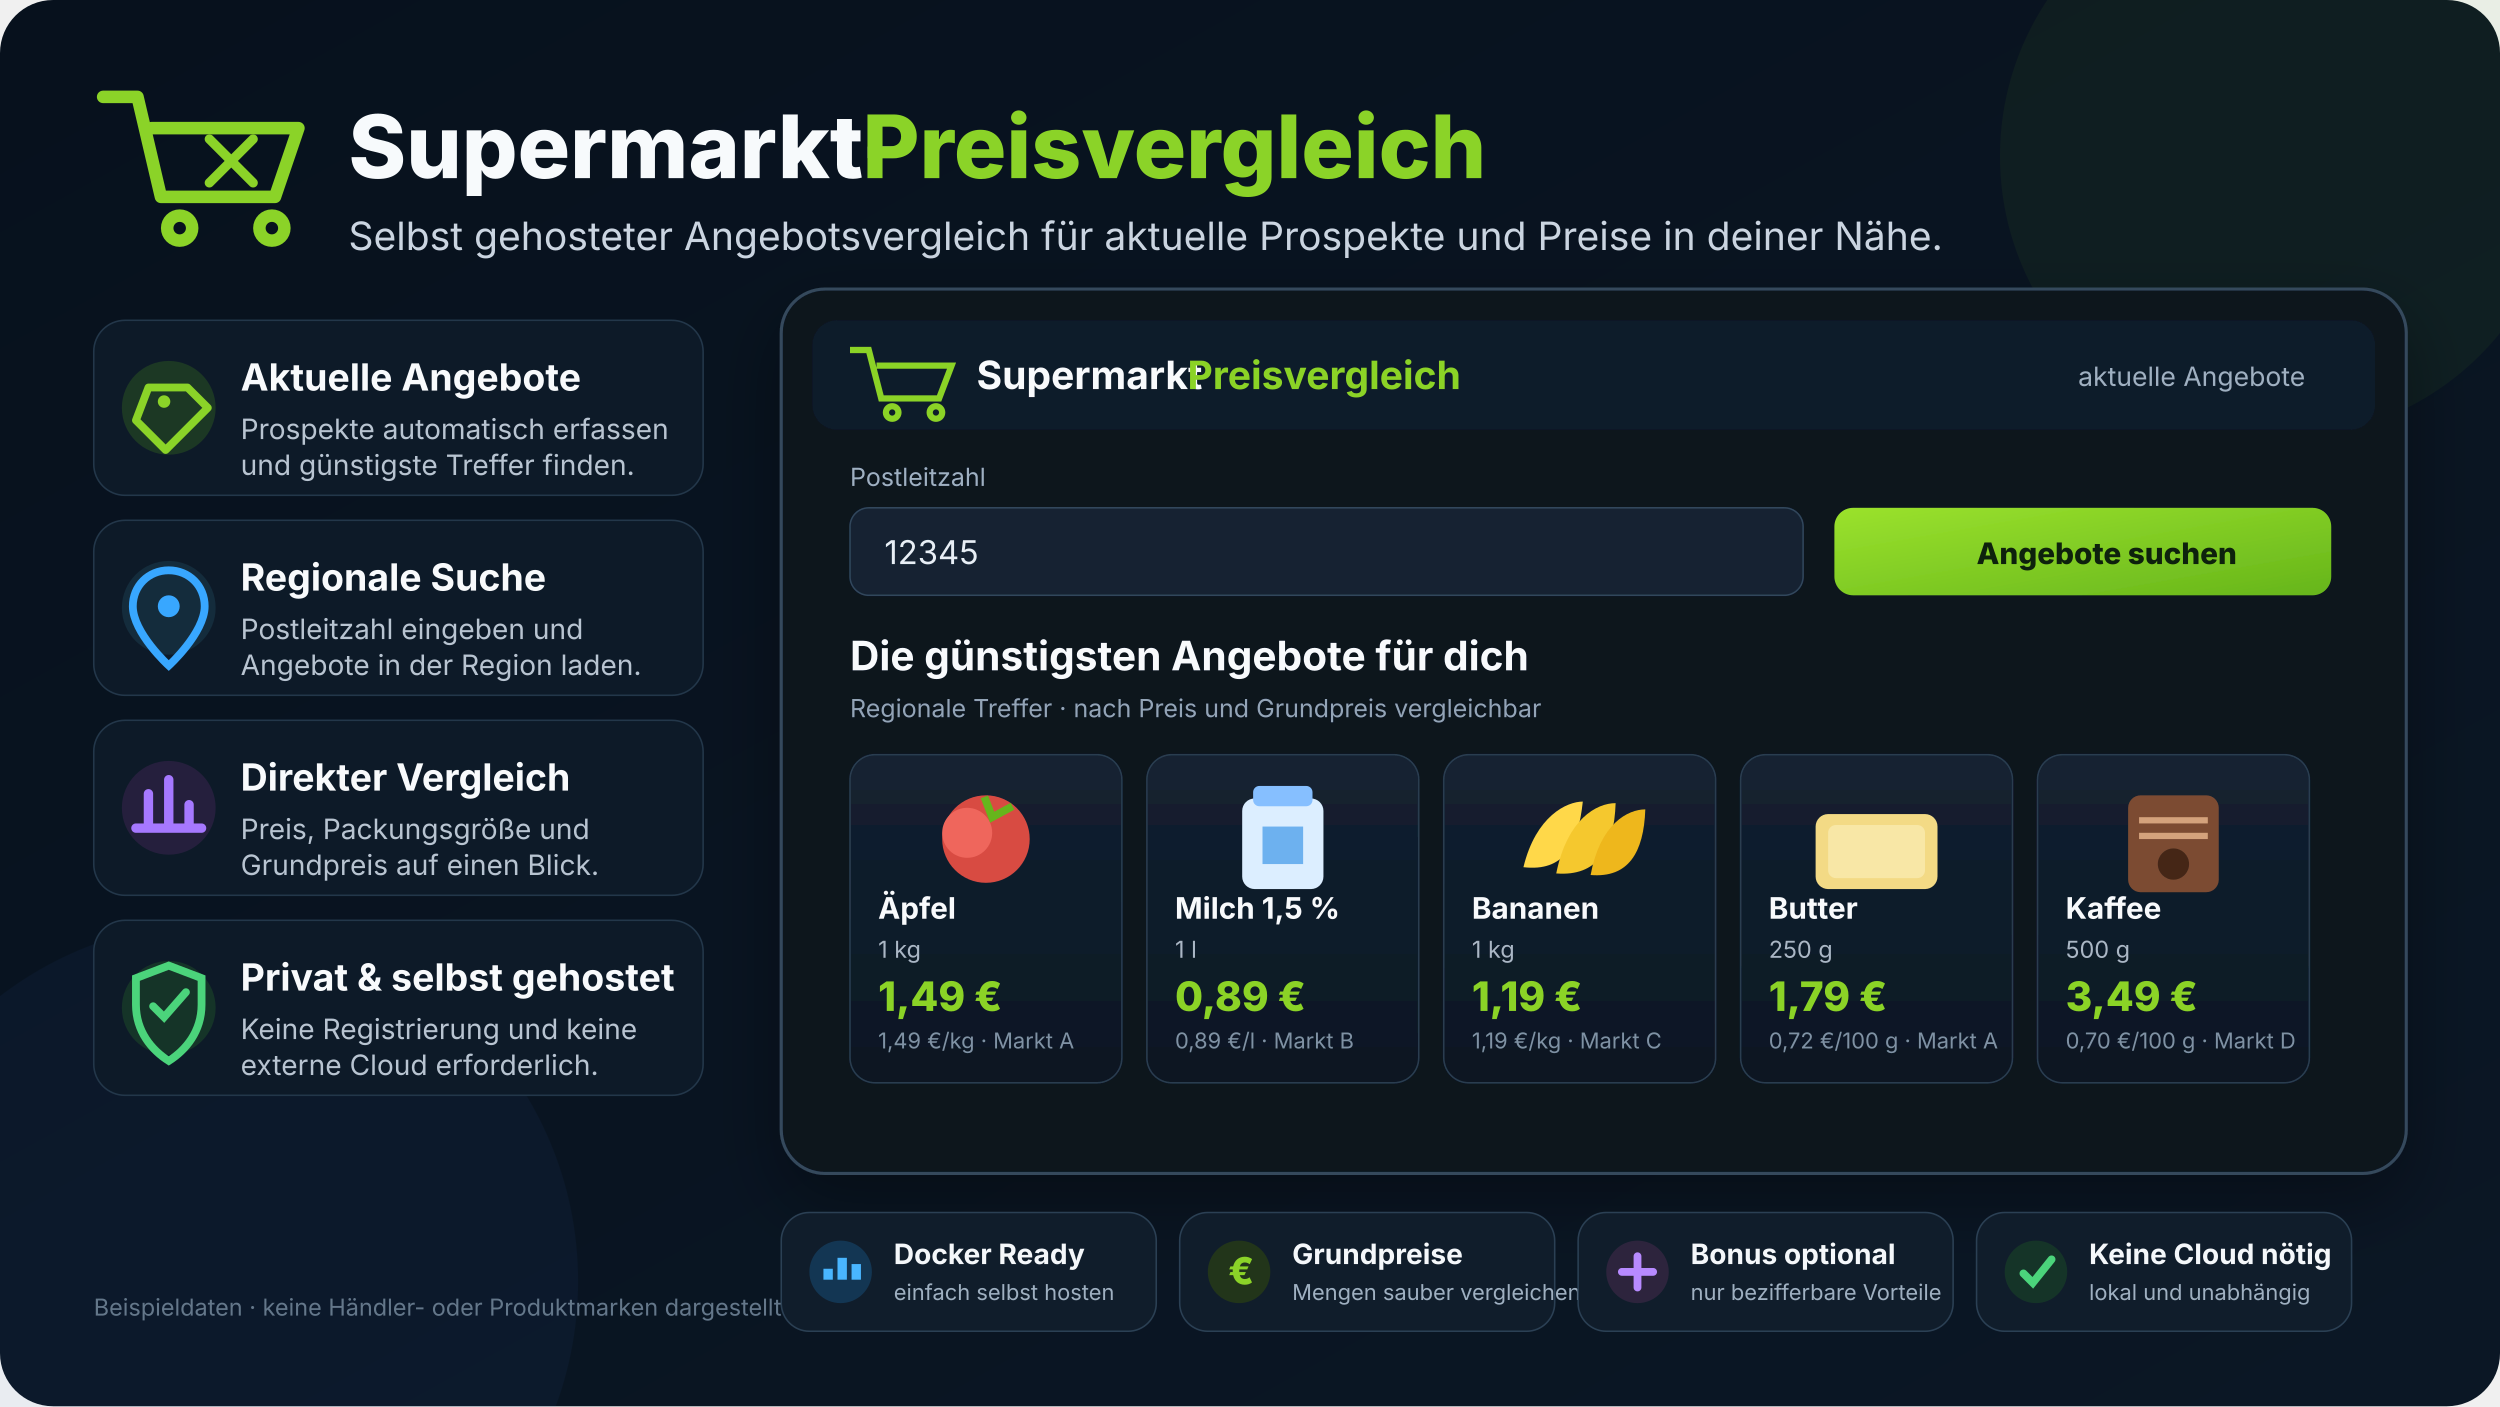
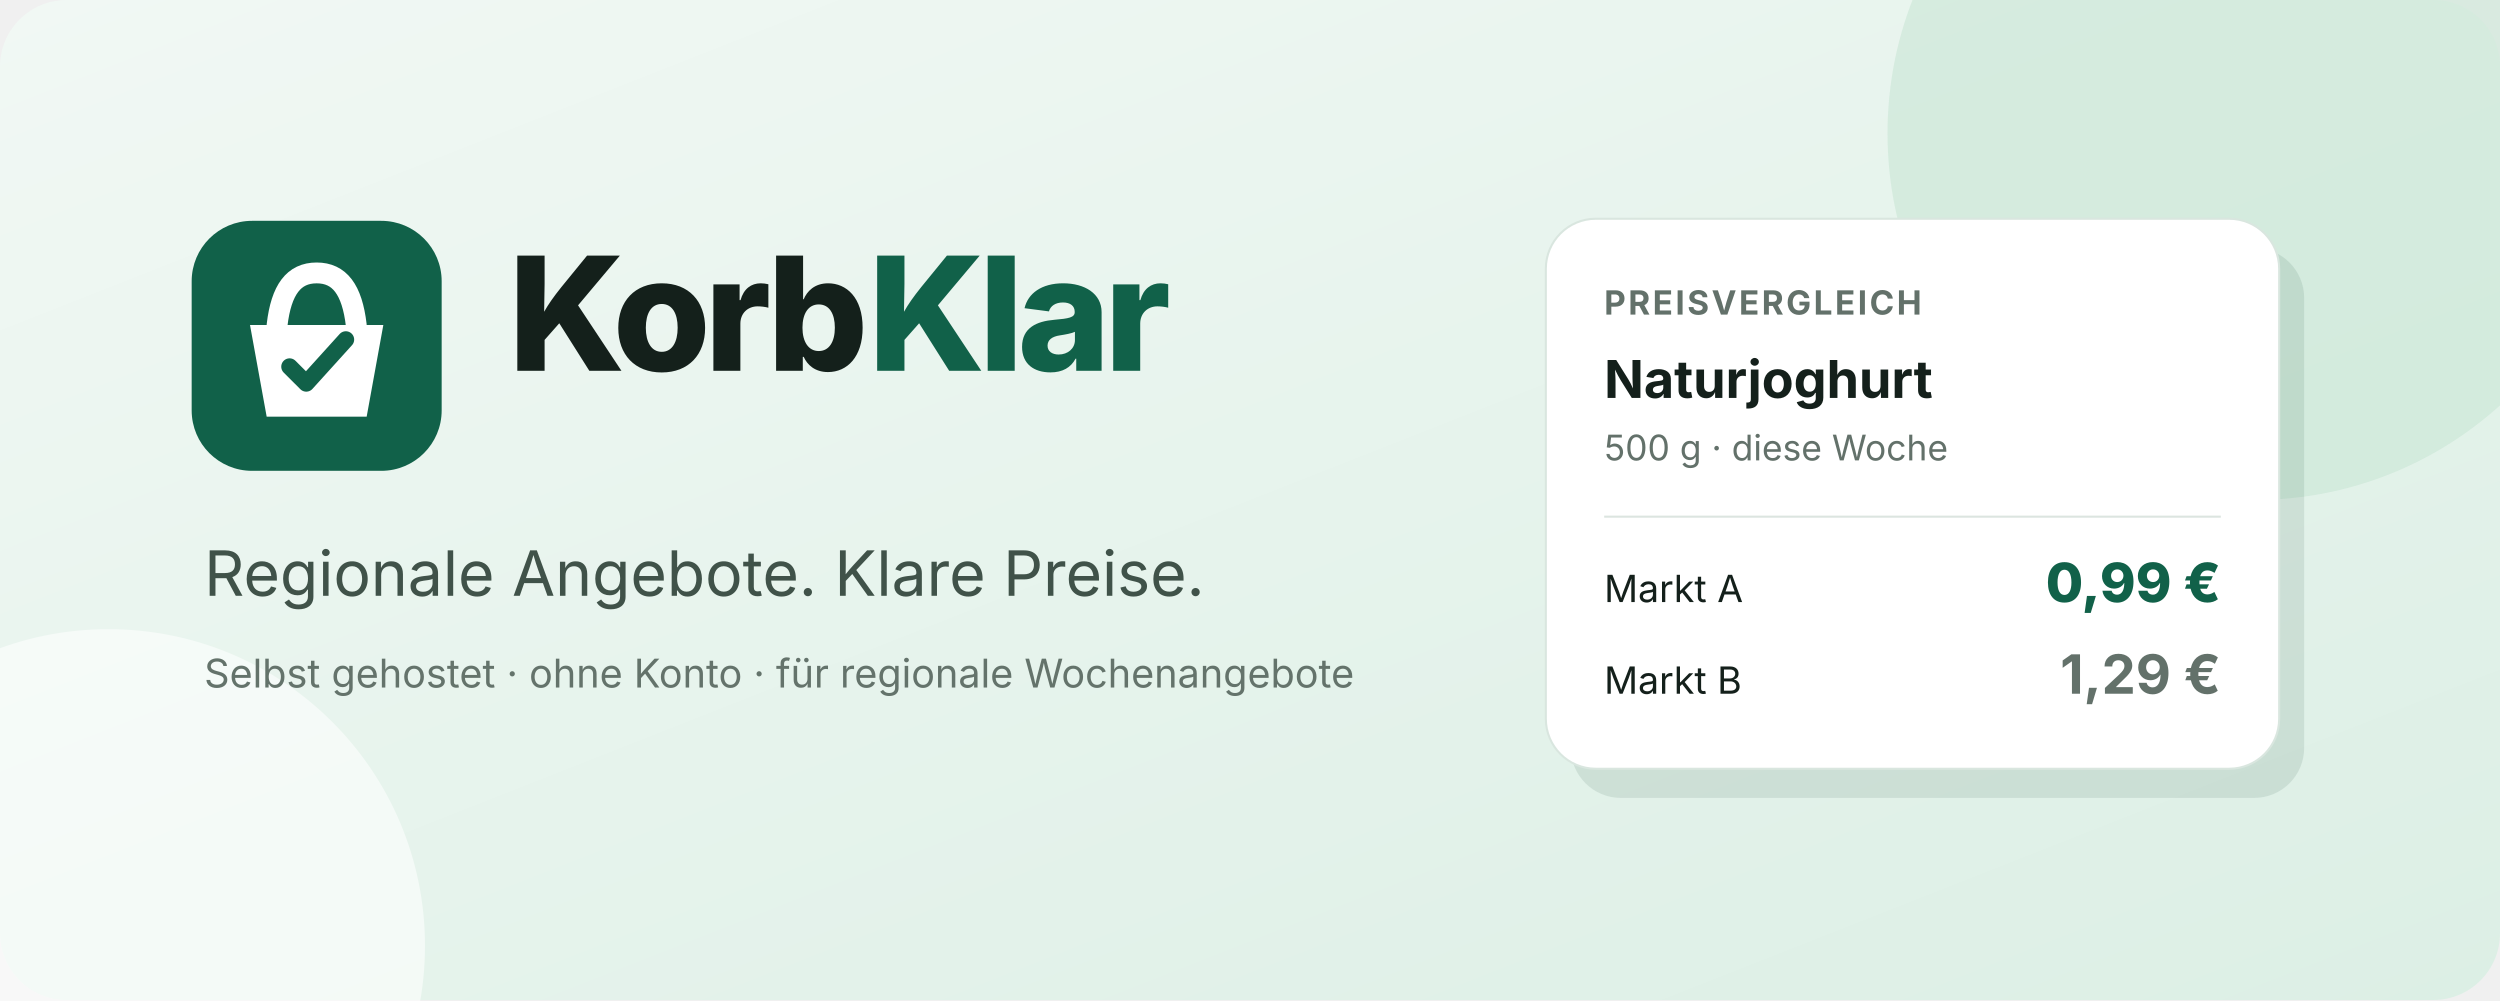
- <svg xmlns="http://www.w3.org/2000/svg" width="1600" height="900" viewBox="0 0 1600 900" role="img" aria-labelledby="title desc">
+ <svg xmlns="http://www.w3.org/2000/svg" width="1200" height="480" viewBox="0 0 1200 480" role="img" aria-labelledby="title desc">
  <defs>
    <linearGradient id="bg" x1="0" y1="0" x2="1" y2="1">
-       <stop stop-color="#07111d" />
-       <stop offset="1" stop-color="#0b1725" />
+       <stop stop-color="#f1f8f4" />
+       <stop offset="1" stop-color="#dcefe5" />
    </linearGradient>
-     <linearGradient id="green" x1="0" y1="0" x2="1" y2="1">
-       <stop stop-color="#9be22d" />
-       <stop offset="1" stop-color="#66b51b" />
-     </linearGradient>
-     <linearGradient id="panel" x1="0" y1="0" x2="0" y2="1">
-       <stop stop-color="#132131" />
-       <stop offset="1" stop-color="#0c1723" />
-     </linearGradient>
-     <filter id="shadow" x="-20%" y="-20%" width="140%" height="140%">
-       <feDropShadow dx="0" dy="18" stdDeviation="22" flood-color="#000" flood-opacity=".34" />
-     </filter>
  </defs>
-   <rect width="1600" height="900" rx="34" fill="url(#bg)" />
-   <circle cx="1460" cy="100" r="180" fill="#73c620" opacity=".055" />
-   <circle cx="140" cy="820" r="230" fill="#3b82f6" opacity=".045" />
-   <g transform="translate(58 52)">
-     <g transform="translate(0 2)" stroke="#8bd328" stroke-width="8" fill="none" stroke-linecap="round" stroke-linejoin="round">
-       <path d="M8 8h22l15 64h73l15-44H39" />
-       <circle cx="57" cy="92" r="8" />
-       <circle cx="116" cy="92" r="8" />
-       <path d="M76 35l28 28M104 35L76 63" stroke-width="6" />
-     </g>
-     <text x="165" y="62" fill="#f7fafc" font-size="56" font-weight="800" font-family="Inter,Segoe UI,Arial,sans-serif">Supermarkt-</text>
-     <text x="494" y="62" fill="#8bd328" font-size="56" font-weight="800" font-family="Inter,Segoe UI,Arial,sans-serif">Preisvergleich</text>
-     <text x="165" y="108" fill="#cbd5e1" font-size="25" font-family="Inter,Segoe UI,Arial,sans-serif">Selbst gehosteter Angebotsvergleich für aktuelle Prospekte und Preise in deiner Nähe.</text>
+   <rect width="1200" height="480" rx="32" fill="url(#bg)" />
+   <circle cx="1082" cy="64" r="176" fill="#c8e5d4" opacity=".58" />
+   <circle cx="52" cy="454" r="152" fill="#ffffff" opacity=".56" />
+   <g transform="translate(92 106)">
+     <rect width="120" height="120" rx="29" fill="#116149" />
+     <path d="M28 50h64l-8 44H36l-8-44Z" fill="#fff" />
+     <path d="M41 50c2-17 8-25 19-25s17 8 19 25" fill="none" stroke="#fff" stroke-width="10" stroke-linecap="round" />
+     <path d="m47 70 8 8 19-21" fill="none" stroke="#116149" stroke-width="8" stroke-linecap="round" stroke-linejoin="round" />
  </g>
-   <g font-family="Inter,Segoe UI,Arial,sans-serif">
-     <g transform="translate(60 205)">
-       <rect width="390" height="112" rx="20" fill="#0d1a28" stroke="#23374a" />
-       <circle cx="48" cy="56" r="30" fill="#1c3824" />
-       <path d="M35 43h25l13 13-27 27-19-19z" fill="none" stroke="#8bd328" stroke-width="5" stroke-linejoin="round" />
-       <circle cx="45" cy="52" r="4" fill="#8bd328" />
-       <text x="94" y="45" fill="#f8fafc" font-size="24" font-weight="700">Aktuelle Angebote</text>
-       <text x="94" y="76" fill="#b8c4d1" font-size="18">Prospekte automatisch erfassen</text>
-       <text x="94" y="99" fill="#b8c4d1" font-size="18">und günstigste Treffer finden.</text>
-     </g>
-     <g transform="translate(60 333)">
-       <rect width="390" height="112" rx="20" fill="#0d1a28" stroke="#23374a" />
-       <circle cx="48" cy="56" r="30" fill="#142c3c" />
-       <path d="M48 32c-13 0-23 10-23 23 0 17 23 38 23 38s23-21 23-38c0-13-10-23-23-23z" fill="none" stroke="#38a7ff" stroke-width="5" />
-       <circle cx="48" cy="55" r="7" fill="#38a7ff" />
-       <text x="94" y="45" fill="#f8fafc" font-size="24" font-weight="700">Regionale Suche</text>
-       <text x="94" y="76" fill="#b8c4d1" font-size="18">Postleitzahl eingeben und</text>
-       <text x="94" y="99" fill="#b8c4d1" font-size="18">Angebote in der Region laden.</text>
-     </g>
-     <g transform="translate(60 461)">
-       <rect width="390" height="112" rx="20" fill="#0d1a28" stroke="#23374a" />
-       <circle cx="48" cy="56" r="30" fill="#251f3d" />
-       <path d="M27 69h42M35 69V47M48 69V38M61 69V54" stroke="#a678ff" stroke-width="6" stroke-linecap="round" />
-       <text x="94" y="45" fill="#f8fafc" font-size="24" font-weight="700">Direkter Vergleich</text>
-       <text x="94" y="76" fill="#b8c4d1" font-size="18">Preis, Packungsgröße und</text>
-       <text x="94" y="99" fill="#b8c4d1" font-size="18">Grundpreis auf einen Blick.</text>
-     </g>
-     <g transform="translate(60 589)">
-       <rect width="390" height="112" rx="20" fill="#0d1a28" stroke="#23374a" />
-       <circle cx="48" cy="56" r="30" fill="#153428" />
-       <path d="M48 29l21 8v17c0 17-10 29-21 36-11-7-21-19-21-36V37z" fill="none" stroke="#4bd47b" stroke-width="5" />
-       <path d="M38 55l7 7 14-16" fill="none" stroke="#4bd47b" stroke-width="5" stroke-linecap="round" />
-       <text x="94" y="45" fill="#f8fafc" font-size="24" font-weight="700">Privat &amp; selbst gehostet</text>
-       <text x="94" y="76" fill="#b8c4d1" font-size="18">Keine Registrierung und keine</text>
-       <text x="94" y="99" fill="#b8c4d1" font-size="18">externe Cloud erforderlich.</text>
-     </g>
+   <text x="244" y="178" fill="#14201b" font-family="system-ui,-apple-system,'Segoe UI',sans-serif" font-size="76" font-weight="760" letter-spacing="-3">Korb<tspan fill="#116149">Klar</tspan>
+   </text>
+   <text x="98" y="286" fill="#405249" font-family="system-ui,-apple-system,'Segoe UI',sans-serif" font-size="30">Regionale Angebote. Klare Preise.</text>
+   <text x="98" y="330" fill="#64736b" font-family="system-ui,-apple-system,'Segoe UI',sans-serif" font-size="19">Selbst gehostet · ohne Konto · für regionale Wochenangebote</text>
+   <rect x="754" y="119" width="352" height="264" rx="24" fill="#0a3c2d" opacity=".10" />
+   <g transform="translate(742 105)" font-family="system-ui,-apple-system,'Segoe UI',sans-serif">
+     <rect width="352" height="264" rx="24" fill="#fff" stroke="#d9e6df" />
+     <text x="28" y="46" fill="#63716a" font-size="16" font-weight="650" letter-spacing="1.2">PREISVERGLEICH</text>
+     <text x="28" y="86" fill="#14201b" font-size="25" font-weight="720">Naturjoghurt</text>
+     <text x="28" y="116" fill="#63716a" font-size="17">500 g · diese Woche</text>
+     <path d="M28 143h296" stroke="#dce5e0" />
+     <text x="28" y="184" fill="#14201b" font-size="18">Markt A</text>
+     <text x="324" y="184" text-anchor="end" fill="#116149" font-size="26" font-weight="760">0,99 €</text>
+     <text x="28" y="228" fill="#14201b" font-size="18">Markt B</text>
+     <text x="324" y="228" text-anchor="end" fill="#63716a" font-size="26" font-weight="700">1,29 €</text>
  </g>
-   <g transform="translate(500 185)" filter="url(#shadow)" font-family="Inter,Segoe UI,Arial,sans-serif">
-     <rect width="1040" height="566" rx="28" fill="#09131f" stroke="#34485c" stroke-width="2" />
-     <rect x="20" y="20" width="1000" height="70" rx="16" fill="#101d2b" />
-     <g transform="translate(44 39)" stroke="#8bd328" stroke-width="4" fill="none">
-       <path d="M0 0h12l8 31h37l8-21H17" />
-       <circle cx="27" cy="40" r="4" />
-       <circle cx="55" cy="40" r="4" />
-     </g>
-     <text x="125" y="64" fill="#f8fafc" font-size="25" font-weight="700">Supermarkt</text>
-     <text x="260" y="64" fill="#8bd328" font-size="25" font-weight="700">Preisvergleich</text>
-     <text x="830" y="62" fill="#9fb0c1" font-size="17">aktuelle Angebote</text>
-     <text x="44" y="126" fill="#9fb0c1" font-size="16">Postleitzahl</text>
-     <rect x="44" y="140" width="610" height="56" rx="12" fill="#142333" stroke="#31465b" />
-     <text x="66" y="176" fill="#e8eef5" font-size="21">12345</text>
-     <rect x="674" y="140" width="318" height="56" rx="12" fill="url(#green)" />
-     <text x="765" y="176" fill="#10200a" font-size="19" font-weight="800">Angebote suchen</text>
-     <text x="44" y="244" fill="#f8fafc" font-size="26" font-weight="700">Die günstigsten Angebote für dich</text>
-     <text x="44" y="274" fill="#93a4b6" font-size="16">Regionale Treffer · nach Preis und Grundpreis vergleichbar</text>
-     <g transform="translate(44 298)">
-       <g>
-         <rect width="174" height="210" rx="16" fill="url(#panel)" stroke="#2a3d50" />
-         <circle cx="87" cy="54" r="28" fill="#d84b42" />
-         <circle cx="75" cy="50" r="16" fill="#ef665c" />
-         <path d="M86 27l5 13 13-7" stroke="#66b51b" stroke-width="5" fill="none" />
-         <text x="18" y="105" fill="#f8fafc" font-size="19" font-weight="700">Äpfel</text>
-         <text x="18" y="130" fill="#aab7c5" font-size="15">1 kg</text>
-         <text x="18" y="164" fill="#8bd328" font-size="26" font-weight="800">1,49 €</text>
-         <text x="18" y="188" fill="#7f91a4" font-size="14">1,49 €/kg · Markt A</text>
-       </g>
-       <g transform="translate(190)">
-         <rect width="174" height="210" rx="16" fill="url(#panel)" stroke="#2a3d50" />
-         <rect x="61" y="28" width="52" height="58" rx="8" fill="#dceeff" />
-         <rect x="68" y="20" width="38" height="13" rx="4" fill="#86bfff" />
-         <path d="M74 46h26v24H74z" fill="#6db1ef" />
-         <text x="18" y="105" fill="#f8fafc" font-size="19" font-weight="700">Milch 1,5 %</text>
-         <text x="18" y="130" fill="#aab7c5" font-size="15">1 l</text>
-         <text x="18" y="164" fill="#8bd328" font-size="26" font-weight="800">0,89 €</text>
-         <text x="18" y="188" fill="#7f91a4" font-size="14">0,89 €/l · Markt B</text>
-       </g>
-       <g transform="translate(380)">
-         <rect width="174" height="210" rx="16" fill="url(#panel)" stroke="#2a3d50" />
-         <path d="M51 72c8-33 28-42 38-42-3 28-12 45-38 42z" fill="#ffd84a" />
-         <path d="M72 76c7-35 26-45 38-45-1 30-12 47-38 45z" fill="#f5c82f" />
-         <path d="M94 77c6-33 24-42 35-42-1 28-11 44-35 42z" fill="#eeb71e" />
-         <text x="18" y="105" fill="#f8fafc" font-size="19" font-weight="700">Bananen</text>
-         <text x="18" y="130" fill="#aab7c5" font-size="15">1 kg</text>
-         <text x="18" y="164" fill="#8bd328" font-size="26" font-weight="800">1,19 €</text>
-         <text x="18" y="188" fill="#7f91a4" font-size="14">1,19 €/kg · Markt C</text>
-       </g>
-       <g transform="translate(570)">
-         <rect width="174" height="210" rx="16" fill="url(#panel)" stroke="#2a3d50" />
-         <rect x="48" y="38" width="78" height="48" rx="8" fill="#f3da85" />
-         <rect x="56" y="45" width="62" height="34" rx="5" fill="#f8e7a6" />
-         <text x="18" y="105" fill="#f8fafc" font-size="19" font-weight="700">Butter</text>
-         <text x="18" y="130" fill="#aab7c5" font-size="15">250 g</text>
-         <text x="18" y="164" fill="#8bd328" font-size="26" font-weight="800">1,79 €</text>
-         <text x="18" y="188" fill="#7f91a4" font-size="14">0,72 €/100 g · Markt A</text>
-       </g>
-       <g transform="translate(760)">
-         <rect width="174" height="210" rx="16" fill="url(#panel)" stroke="#2a3d50" />
-         <rect x="58" y="26" width="58" height="62" rx="8" fill="#7b4b32" />
-         <path d="M65 42h44M65 52h44" stroke="#d4a27b" stroke-width="4" />
-         <circle cx="87" cy="70" r="10" fill="#442719" />
-         <text x="18" y="105" fill="#f8fafc" font-size="19" font-weight="700">Kaffee</text>
-         <text x="18" y="130" fill="#aab7c5" font-size="15">500 g</text>
-         <text x="18" y="164" fill="#8bd328" font-size="26" font-weight="800">3,49 €</text>
-         <text x="18" y="188" fill="#7f91a4" font-size="14">0,70 €/100 g · Markt D</text>
-       </g>
-     </g>
-   </g>
-   <g transform="translate(500 776)" font-family="Inter,Segoe UI,Arial,sans-serif">
-     <g>
-       <rect width="240" height="76" rx="18" fill="#101d2b" stroke="#2b4054" />
-       <circle cx="38" cy="38" r="20" fill="#133653" />
-       <path d="M23 43h30M27 36h6v7h-6zM36 29h6v14h-6zM45 33h6v10h-6z" fill="#49b6ff" />
-       <text x="72" y="33" fill="#f4f7fa" font-size="18" font-weight="700">Docker Ready</text>
-       <text x="72" y="56" fill="#9fb0c1" font-size="14">einfach selbst hosten</text>
-     </g>
-     <g transform="translate(255)">
-       <rect width="240" height="76" rx="18" fill="#101d2b" stroke="#2b4054" />
-       <circle cx="38" cy="38" r="20" fill="#22351a" />
-       <text x="31" y="46" fill="#8bd328" font-size="24" font-weight="800">€</text>
-       <text x="72" y="33" fill="#f4f7fa" font-size="18" font-weight="700">Grundpreise</text>
-       <text x="72" y="56" fill="#9fb0c1" font-size="14">Mengen sauber vergleichen</text>
-     </g>
-     <g transform="translate(510)">
-       <rect width="240" height="76" rx="18" fill="#101d2b" stroke="#2b4054" />
-       <circle cx="38" cy="38" r="20" fill="#2d243d" />
-       <path d="M28 38h20M38 28v20" stroke="#b78aff" stroke-width="5" stroke-linecap="round" />
-       <text x="72" y="33" fill="#f4f7fa" font-size="18" font-weight="700">Bonus optional</text>
-       <text x="72" y="56" fill="#9fb0c1" font-size="14">nur bezifferbare Vorteile</text>
-     </g>
-     <g transform="translate(765)">
-       <rect width="240" height="76" rx="18" fill="#101d2b" stroke="#2b4054" />
-       <circle cx="38" cy="38" r="20" fill="#153428" />
-       <path d="M30 39l6 6 12-15" fill="none" stroke="#4bd47b" stroke-width="5" stroke-linecap="round" />
-       <text x="72" y="33" fill="#f4f7fa" font-size="18" font-weight="700">Keine Cloud nötig</text>
-       <text x="72" y="56" fill="#9fb0c1" font-size="14">lokal und unabhängig</text>
-     </g>
-   </g>
-   <text x="60" y="842" fill="#64778a" font-family="Inter,Segoe UI,Arial,sans-serif" font-size="15">Beispieldaten · keine Händler- oder Produktmarken dargestellt</text>
</svg>
